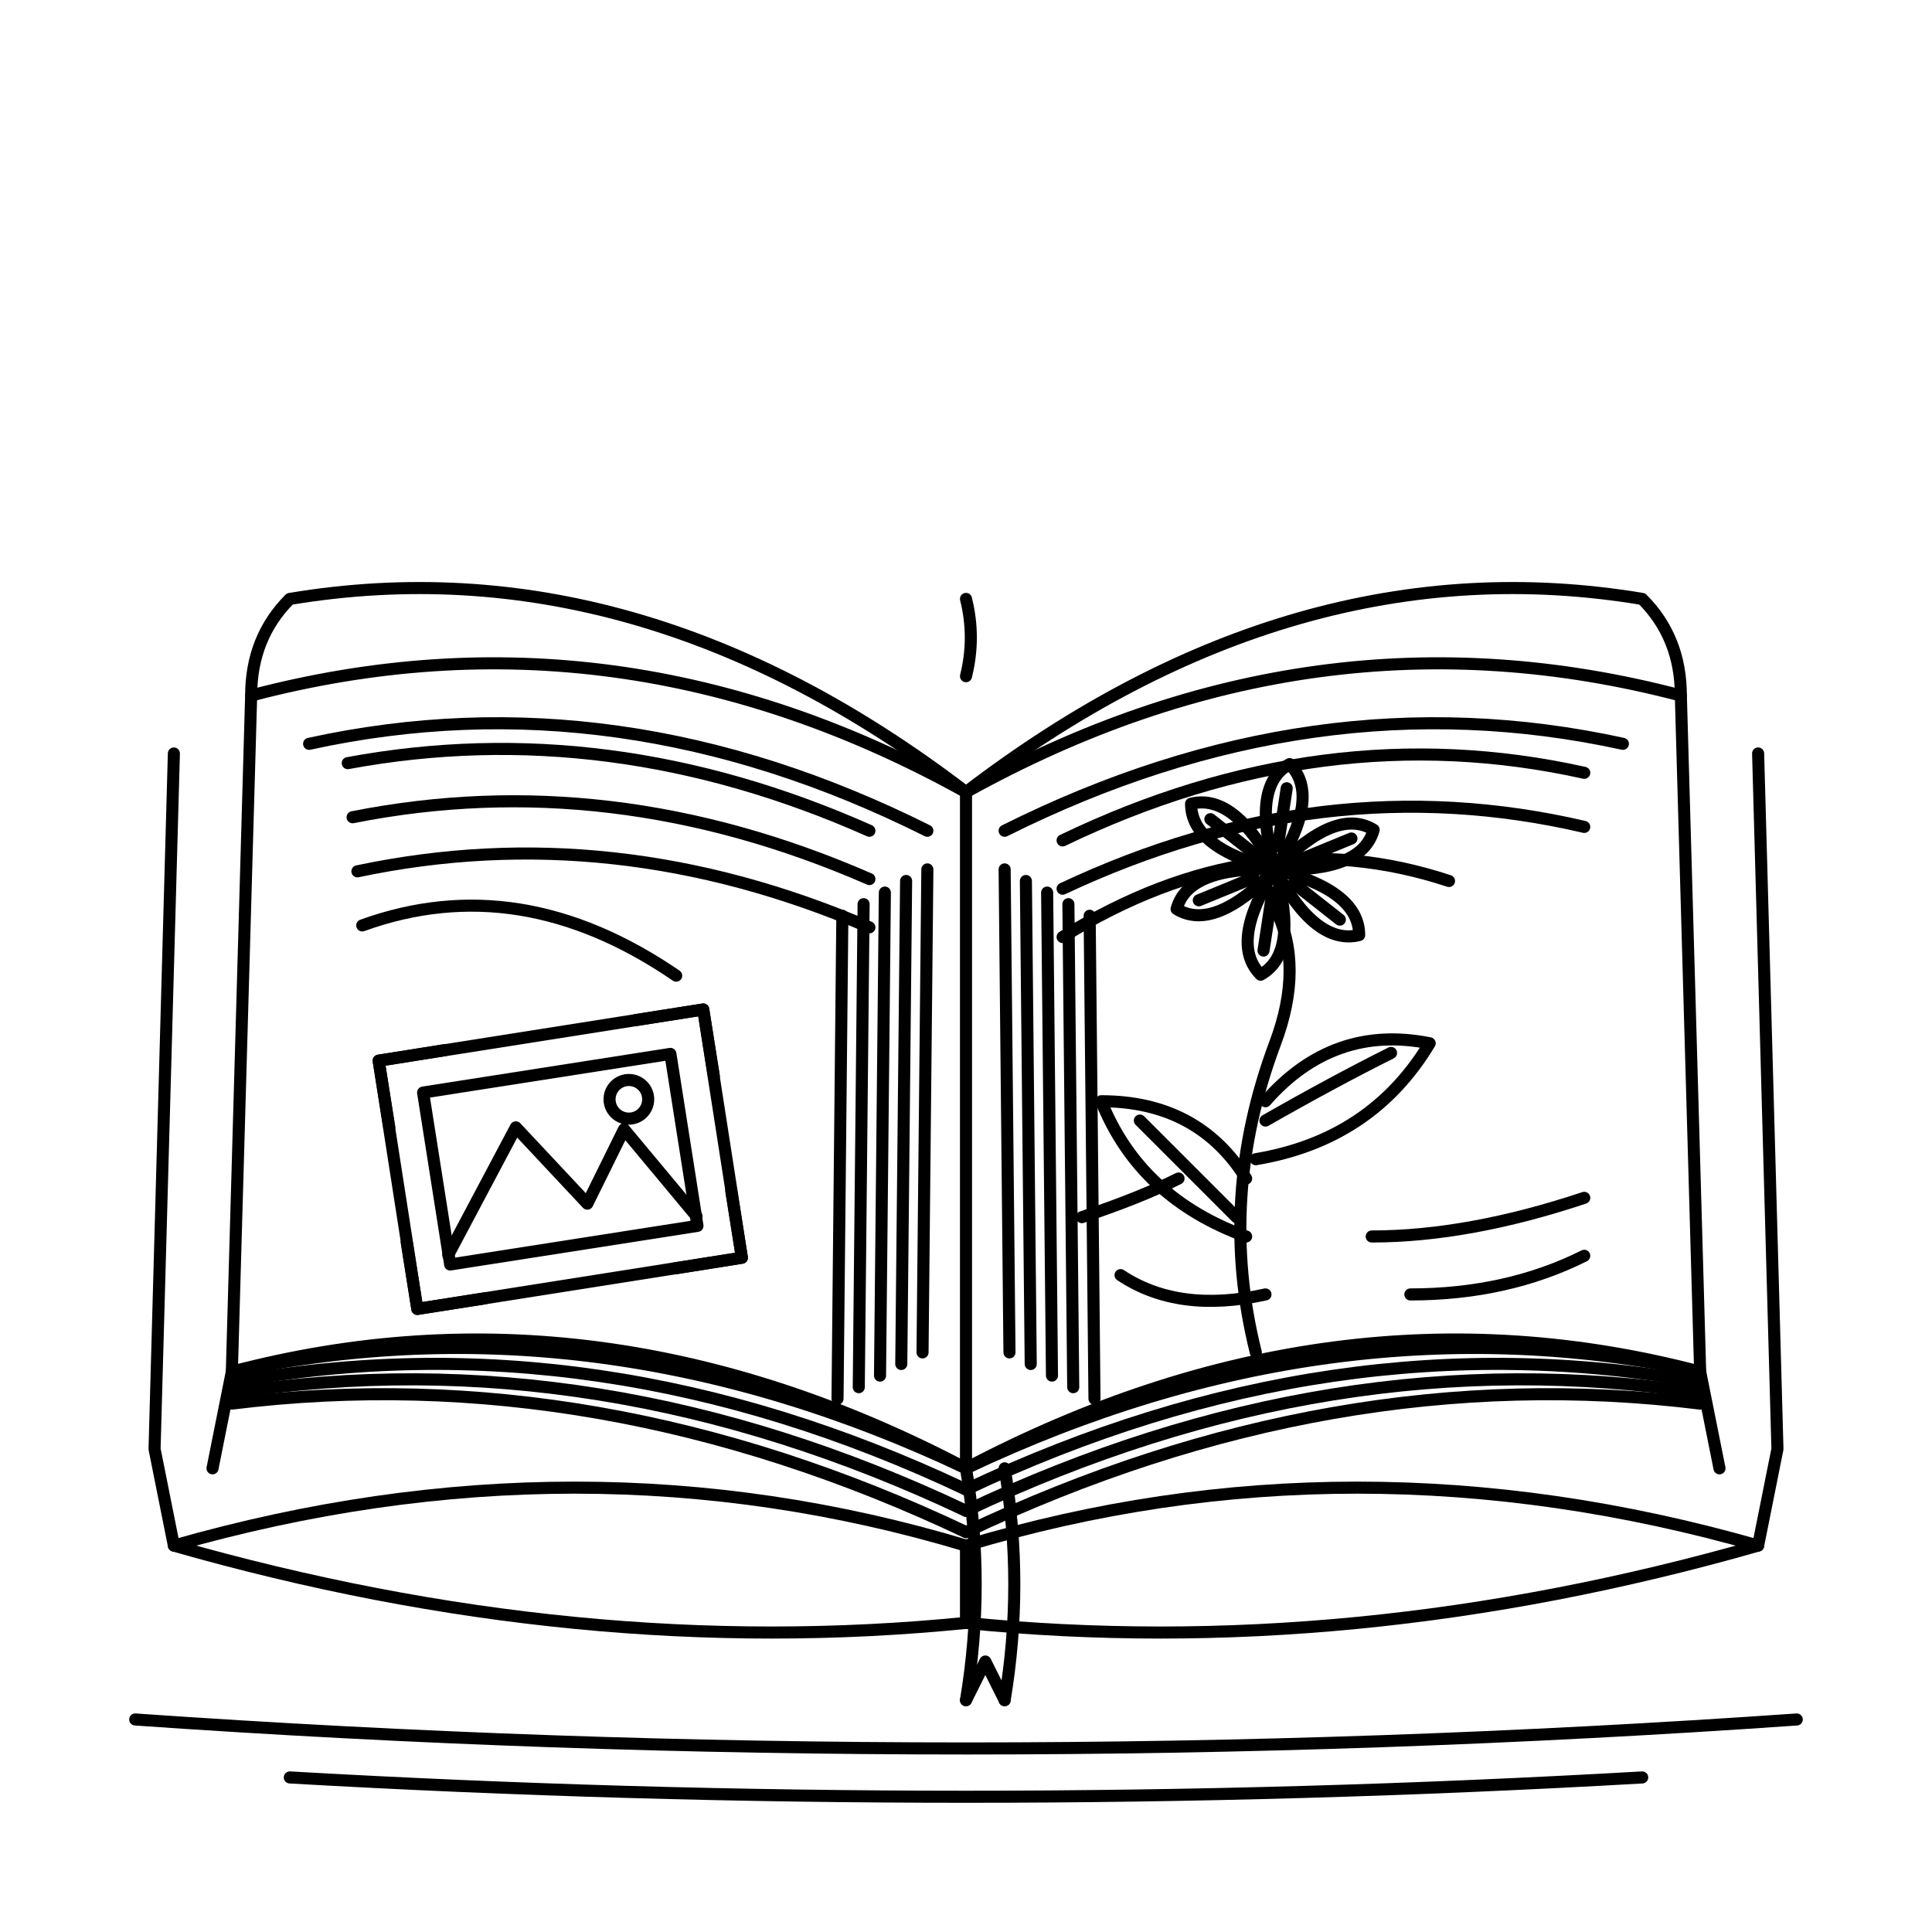
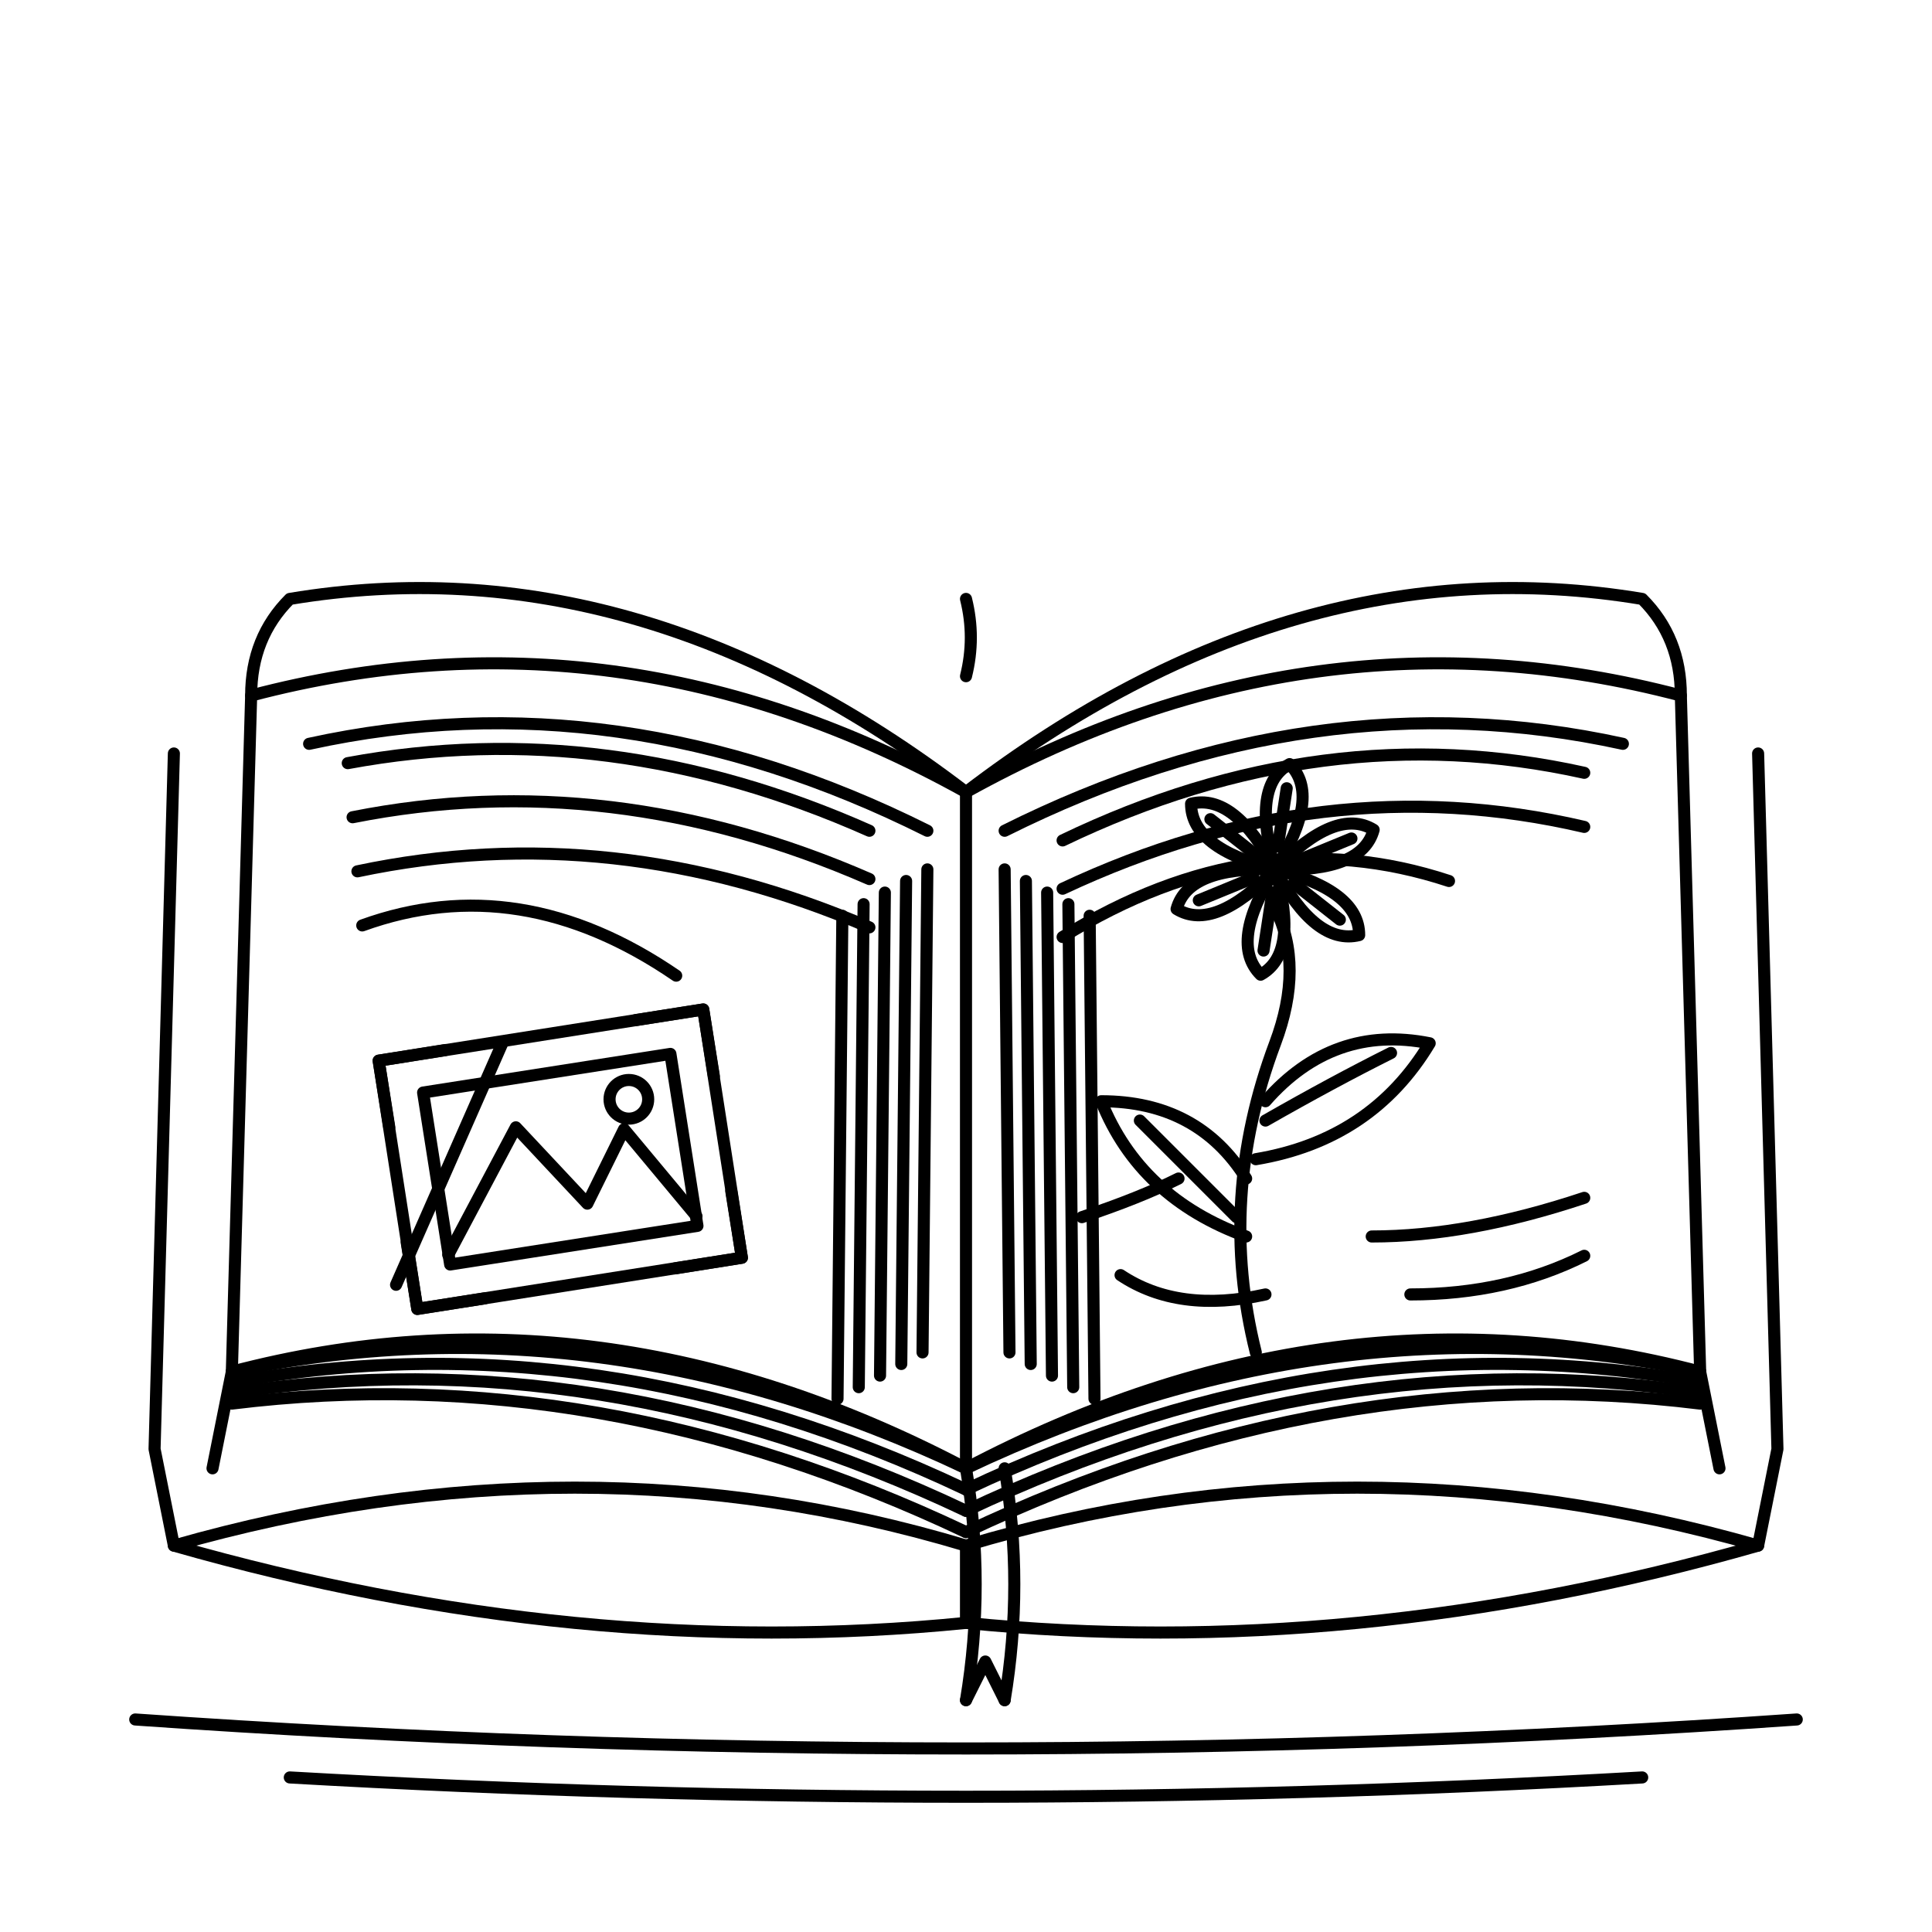
<svg xmlns="http://www.w3.org/2000/svg" viewBox="0 0 200 200" fill="none" stroke="currentColor" stroke-width="1.25" stroke-linecap="round" stroke-linejoin="round">
  <path pathLength="1" class="soft" d="M14 178Q100 184 186 178" />
  <path pathLength="1" class="fine soft" d="M30 184Q100 188 170 184" />
  <path pathLength="1" d="M100 160Q60 148 18 160L16 150L18 78" />
  <path pathLength="1" d="M100 160Q140 148 182 160L184 150L182 78" />
  <path pathLength="1" d="M18 160Q60 172 100 168Q140 172 182 160" />
  <path pathLength="1" d="M100 160L100 168" />
  <path pathLength="1" d="M24 142Q62 134 100 152" />
  <path pathLength="1" d="M176 142Q138 134 100 152" />
  <path pathLength="1" class="fine" d="M24 143.1Q62 136.2 100 154.2" />
  <path pathLength="1" class="fine" d="M176 143.1Q138 136.2 100 154.2" />
  <path pathLength="1" class="fine" d="M24 144.2Q62 138.4 100 156.4" />
  <path pathLength="1" class="fine" d="M176 144.2Q138 138.4 100 156.4" />
  <path pathLength="1" class="fine" d="M24 145.3Q62 140.6 100 158.6" />
  <path pathLength="1" class="fine" d="M176 145.3Q138 140.6 100 158.6" />
  <path pathLength="1" class="fine" d="M24 142L22 152M176 142L178 152" />
  <path pathLength="1" d="M100 82Q64 62 26 72L24 142Q62 132 100 152" />
  <path pathLength="1" d="M100 82Q136 62 174 72L176 142Q138 132 100 152" />
  <path pathLength="1" d="M100 82L100 152" />
  <path pathLength="1" class="fine" d="M96 86Q64 70 32 77" />
  <path pathLength="1" class="fine" d="M104 86Q136 70 168 77" />
  <path pathLength="1" class="soft" d="M100 82Q66 56 30 62Q26 66 26 72" />
  <path pathLength="1" class="soft" d="M100 82Q134 56 170 62Q174 66 174 72" />
  <path pathLength="1" class="fine" d="M36 79Q63 74 90 86" />
  <path pathLength="1" class="fine" d="M36.5 84.6Q63.2 79.3 90 91" />
  <path pathLength="1" class="fine" d="M37 90.2Q63.5 84.6 90 96" />
  <path pathLength="1" class="fine" d="M37.5 95.8Q53.8 89.9 70 101" />
  <path pathLength="1" class="fine" d="M110 87Q137 74 164 80" />
  <path pathLength="1" class="fine" d="M110 92Q137 79.3 164 85.6" />
  <path pathLength="1" class="fine" d="M110 97Q130 84.6 150 91.2" />
-   <path pathLength="1" d="M130 140Q126 124 132 108Q135 100 132 94" />
-   <path pathLength="1" d="M129 128Q118 124 114 114Q124 114 129 122" />
-   <path pathLength="1" class="fine" d="M128 126Q122 120 118 116" />
-   <path pathLength="1" d="M130 120Q142 118 148 108Q138 106 131 114" />
-   <path pathLength="1" class="fine" d="M131 116Q138 112 144 109" />
-   <path pathLength="1" class="fine soft" d="M131 134Q122 136 116 132" />
-   <path pathLength="1" class="accent" d="M132 90Q129.5 81.3 133.5 79.1Q136.8 82.4 132 90" />
-   <path pathLength="1" class="accent fine" d="M132.3 87.5L133.2 81.6" />
-   <path pathLength="1" class="accent" d="M132 90Q138.3 83.5 142.2 85.9Q141 90.3 132 90" />
-   <path pathLength="1" class="accent fine" d="M134.3 89.1L139.9 86.8" />
-   <path pathLength="1" class="accent" d="M132 90Q140.7 92.2 140.7 96.8Q136.2 97.9 132 90" />
-   <path pathLength="1" class="accent fine" d="M134 91.5L138.7 95.2" />
-   <path pathLength="1" class="accent" d="M132 90Q134.5 98.7 130.5 100.9Q127.2 97.6 132 90" />
-   <path pathLength="1" class="accent fine" d="M131.7 92.5L130.8 98.4" />
-   <path pathLength="1" class="accent" d="M132 90Q125.7 96.5 121.8 94.1Q123 89.7 132 90" />
-   <path pathLength="1" class="accent fine" d="M129.7 90.9L124.1 93.2" />
-   <path pathLength="1" class="accent" d="M132 90Q123.3 87.8 123.3 83.2Q127.8 82.1 132 90" />
-   <path pathLength="1" class="accent fine" d="M130 88.5L125.3 84.8" />
-   <circle pathLength="1" class="fill-accent" cx="132" cy="90" r="2.4" />
+   <g class="lv-sway lv-o-flower7">
+     <path pathLength="1" d="M130 140Q126 124 132 108Q135 100 132 94" />
+     <path pathLength="1" d="M129 128Q118 124 114 114Q124 114 129 122" />
+     <path pathLength="1" class="fine" d="M128 126Q122 120 118 116" />
+     <path pathLength="1" d="M130 120Q142 118 148 108Q138 106 131 114" />
+     <path pathLength="1" class="fine" d="M131 116Q138 112 144 109" />
+     <path pathLength="1" class="fine soft" d="M131 134Q122 136 116 132" />
+     <path pathLength="1" class="accent" d="M132 90Q129.5 81.3 133.5 79.1Q136.8 82.4 132 90" />
+     <path pathLength="1" class="accent fine" d="M132.3 87.5L133.2 81.6" />
+     <path pathLength="1" class="accent" d="M132 90Q138.3 83.5 142.2 85.9Q141 90.3 132 90" />
+     <path pathLength="1" class="accent fine" d="M134.3 89.1L139.9 86.8" />
+     <path pathLength="1" class="accent" d="M132 90Q140.7 92.2 140.7 96.8Q136.2 97.9 132 90" />
+     <path pathLength="1" class="accent fine" d="M134 91.5L138.7 95.2" />
+     <path pathLength="1" class="accent" d="M132 90Q134.5 98.7 130.5 100.9Q127.2 97.6 132 90" />
+     <path pathLength="1" class="accent fine" d="M131.7 92.5L130.8 98.4" />
+     <path pathLength="1" class="accent" d="M132 90Q125.7 96.5 121.8 94.1Q123 89.7 132 90" />
+     <path pathLength="1" class="accent fine" d="M129.7 90.9L124.1 93.2" />
+     <path pathLength="1" class="accent" d="M132 90Q123.3 87.8 123.3 83.2Q127.8 82.1 132 90" />
+     <path pathLength="1" class="accent fine" d="M130 88.5L125.3 84.8" />
+     <circle pathLength="1" class="fill-accent" cx="132" cy="90" r="2.4" />
+   </g>
  <path pathLength="1" d="M39.2 109.8L72.8 104.5L76.8 130.2L43.2 135.5Z" />
  <path pathLength="1" class="fine" d="M43.8 113.1L69.4 109.1L72.2 126.9L46.6 130.9Z" />
  <path pathLength="1" class="fine" d="M46.4 129.9L53.4 116.7L60.8 124.6L64.6 116.9L72.1 125.9" />
  <circle pathLength="1" class="accent fine" cx="65.1" cy="113.8" r="2" />
-   <path pathLength="1" class="accent" d="M46.1 108.7L39.2 109.8L40.3 116.7" />
-   <path pathLength="1" class="accent" d="M65.8 105.6L72.8 104.5L73.9 111.4" />
-   <path pathLength="1" class="accent" d="M69.9 131.3L76.8 130.2L75.7 123.3" />
-   <path pathLength="1" class="accent" d="M50.2 134.4L43.2 135.5L42.1 128.6" />
+   <g class="lv-breathe lv-big">
+     <path pathLength="1" class="accent" d="M46.1 108.7L39.2 109.8L40.3 116.7" />
+     <path pathLength="1" class="accent" d="M65.8 105.6L72.8 104.5L73.9 111.4" />
+     <path pathLength="1" class="accent" d="M69.9 131.3L76.8 130.2L75.7 123.3" />
+     <path pathLength="1" class="accent" d="M50.2 134.4L43.2 135.5L42.1 128.6" />
+   </g>
  <path pathLength="1" class="accent" d="M100 152Q102 164 100 176" />
  <path pathLength="1" class="accent" d="M104 152Q106 164 104 176" />
  <path pathLength="1" class="accent" d="M100 176L102 172L104 176" />
  <path pathLength="1" class="soft" d="M100 70Q101 66 100 62" />
  <path pathLength="1" class="fine soft" d="M96 90L95.5 140" />
  <path pathLength="1" class="fine soft" d="M104 90L104.5 140" />
  <path pathLength="1" class="fine soft" d="M93.8 91.2L93.3 141.2" />
  <path pathLength="1" class="fine soft" d="M106.2 91.2L106.7 141.2" />
  <path pathLength="1" class="fine soft" d="M91.6 92.4L91.1 142.4" />
  <path pathLength="1" class="fine soft" d="M108.4 92.4L108.9 142.4" />
  <path pathLength="1" class="fine soft" d="M89.4 93.6L88.9 143.6" />
  <path pathLength="1" class="fine soft" d="M110.6 93.6L111.1 143.6" />
  <path pathLength="1" class="fine soft" d="M87.2 94.8L86.7 144.8" />
  <path pathLength="1" class="fine soft" d="M112.8 94.8L113.3 144.8" />
  <path pathLength="1" class="fine soft" d="M112 126Q118 124 122 122" />
  <path pathLength="1" class="fine" d="M142 128Q152 128 164 124" />
  <path pathLength="1" class="fine" d="M146 134Q156 134 164 130" />
+   <path class="lv-glint" d="M41 133L52 108" />
</svg>
